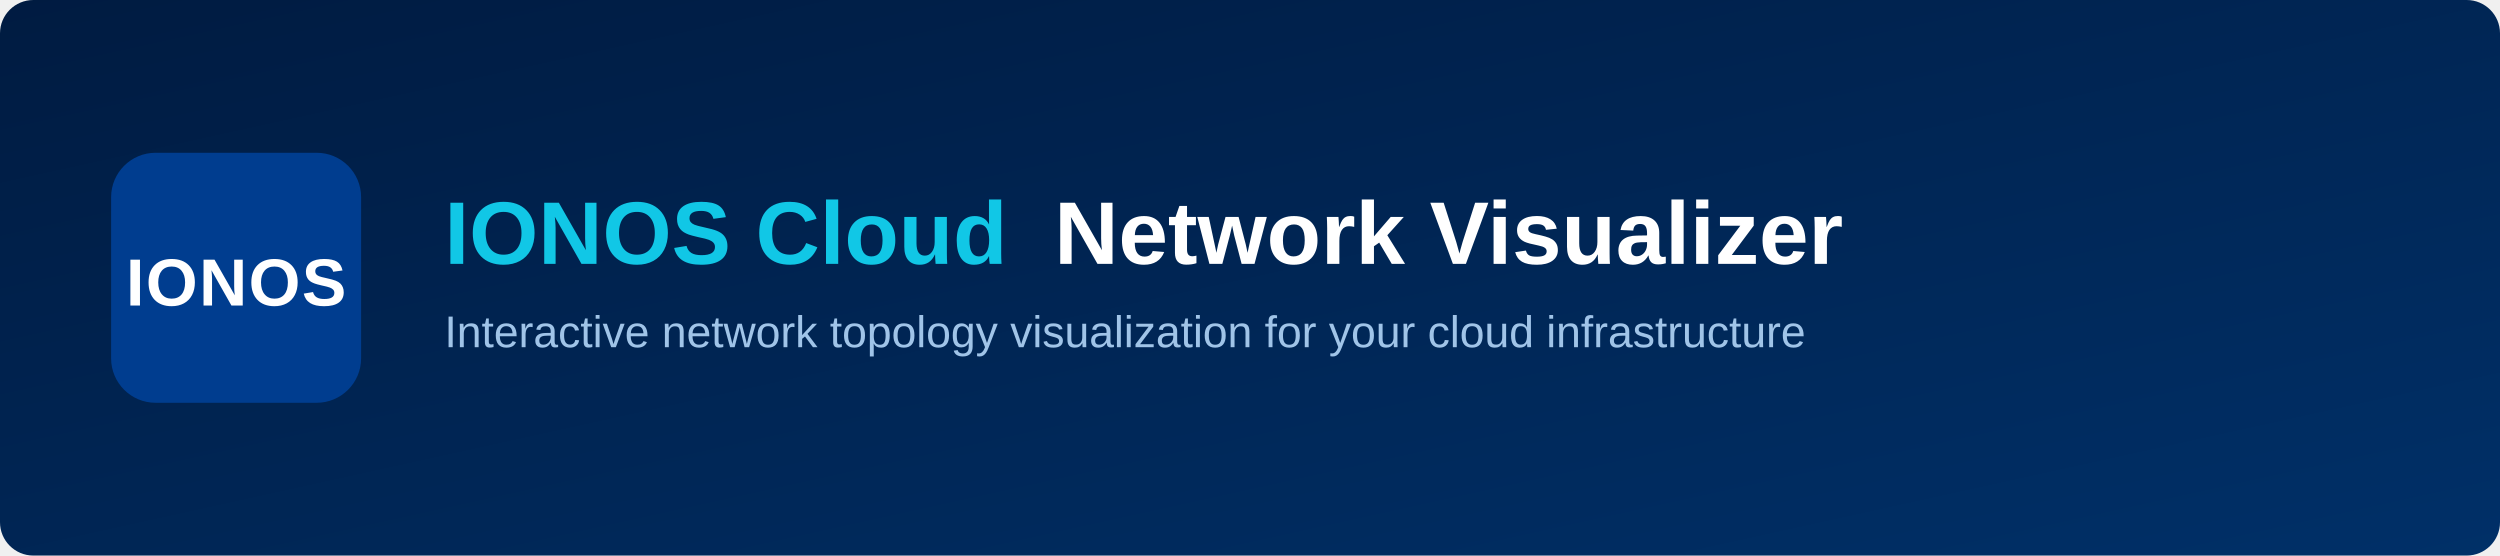
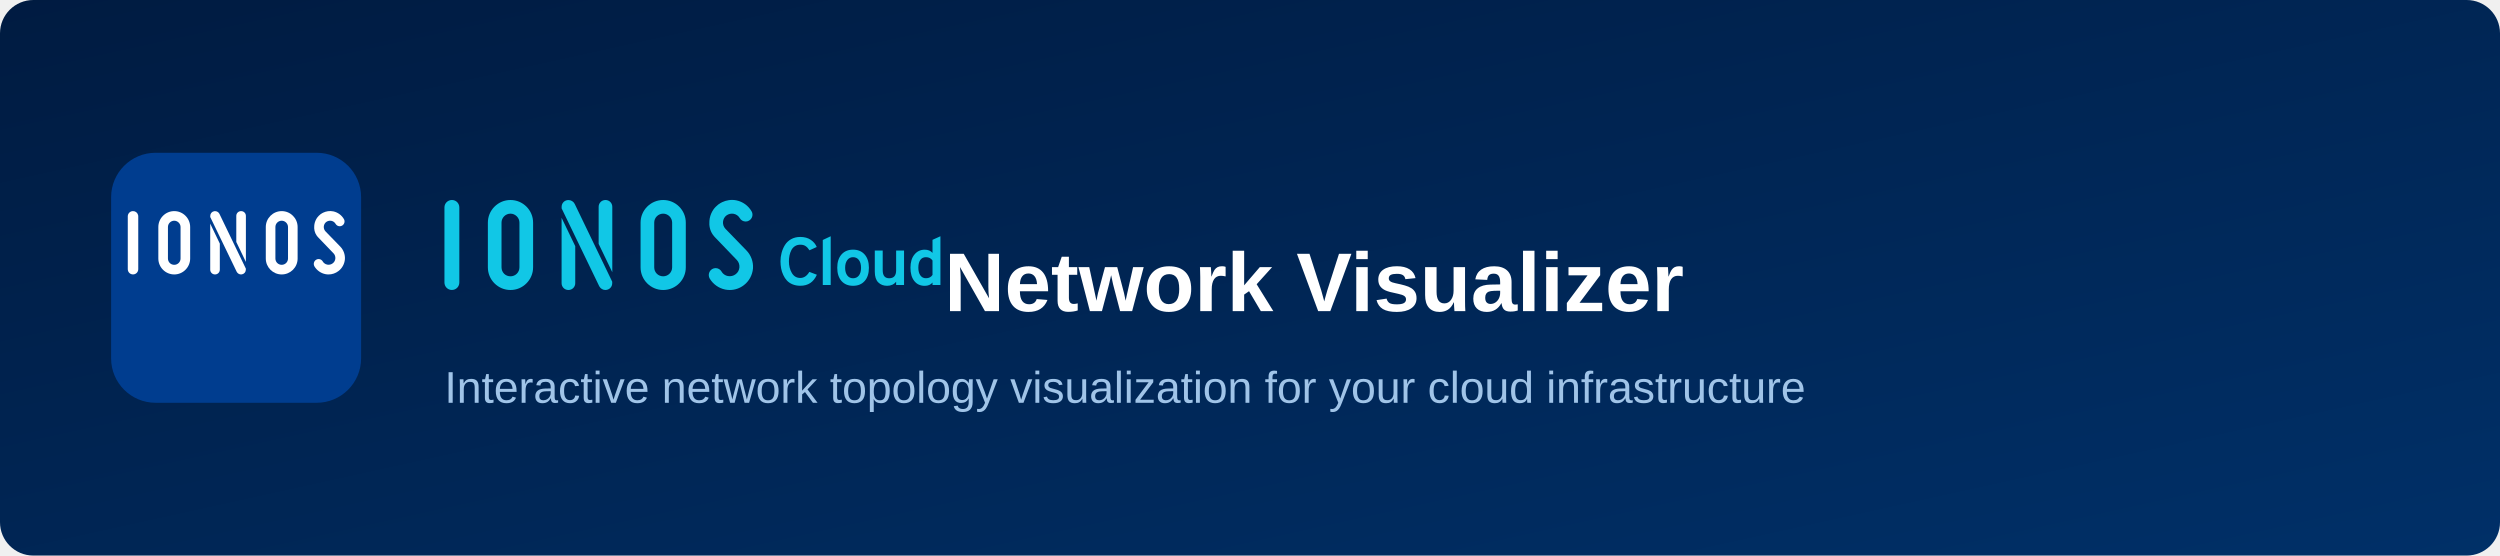
<svg xmlns="http://www.w3.org/2000/svg" viewBox="0 0 900 200">
  <defs>
    <linearGradient id="bg" x1="0%" y1="0%" x2="100%" y2="100%">
      <stop offset="0%" style="stop-color:#001B41" />
      <stop offset="100%" style="stop-color:#003068" />
    </linearGradient>
  </defs>
  <rect width="900" height="200" rx="12" fill="url(#bg)" />
  <rect x="40" y="55" width="90" height="90" rx="16" fill="#003D8F" />
-   <text x="85" y="110" text-anchor="middle" font-family="Arial, Helvetica, sans-serif" font-weight="800" font-size="24" fill="white" letter-spacing="0.5">IONOS</text>
-   <text x="160" y="95" font-family="Arial, Helvetica, sans-serif" font-weight="700" font-size="32" fill="white">
-     <tspan fill="#11C7E6">IONOS Cloud</tspan>
-     <tspan dx="8" fill="white">Network Visualizer</tspan>
-   </text>
-   <text x="160" y="125" font-family="Arial, Helvetica, sans-serif" font-weight="400" font-size="16" fill="#a0c4e8">Interactive network topology visualization for your cloud infrastructure</text>
+   <g transform="translate(46,76) scale(0.95)">
+     <path d="M1.98,23.99c-1.11,0-1.98-0.88-1.98-2V1.99l0-0.04C0.02,0.87,0.89,0,1.99,0C2.9,0,3.66,0.59,3.9,1.46C3.91,1.49,3.92,1.54,3.93,1.6l0.01,0.09C3.96,1.8,3.97,1.9,3.97,2c0,0,0,19.75,0,19.98C3.97,23.11,3.1,23.99,1.98,23.99" fill="white" />
+     <path d="M17.61,3.64c-0.64,0-1.24,0.25-1.69,0.7c-0.45,0.45-0.7,1.05-0.7,1.69v11.93c0,0.65,0.25,1.25,0.69,1.7c0.45,0.45,1.05,0.69,1.7,0.69c0.64,0,1.24-0.25,1.69-0.7c0.45-0.45,0.7-1.05,0.7-1.69V6.03c0-0.62-0.25-1.22-0.71-1.68C18.83,3.9,18.24,3.64,17.61,3.64 M17.61,24c-1.61,0-3.12-0.63-4.26-1.77c-1.14-1.14-1.77-2.65-1.77-4.26V6.03c0-1.61,0.63-3.12,1.77-4.26C14.49,0.63,16,0,17.61,0c1.61,0,3.12,0.63,4.26,1.77c1.14,1.14,1.77,2.65,1.77,4.26v11.93c0,1.61-0.63,3.12-1.77,4.26C20.74,23.37,19.22,24,17.61,24" fill="white" />
+     <path d="M34.73,1.03c0,0-0.01-0.03-0.02-0.03c-0.31-0.61-0.97-0.99-1.65-0.99c-0.13,0-0.25,0.01-0.37,0.04c-0.85,0.17-1.44,0.9-1.44,1.77v0.42L41.28,23c0.33,0.61,0.96,1,1.62,1c0.15,0,0.29-0.02,0.42-0.05c0.84-0.18,1.42-0.9,1.42-1.77v-0.39C44.73,21.78,35,1.59,34.73,1.03 M44.76,19.26V1.82c0-1.02-0.8-1.82-1.82-1.82c-1.02,0-1.82,0.8-1.82,1.82v9.88L44.76,19.26z M34.88,12.31v9.87c0,1.02-0.8,1.82-1.82,1.82c-1.02,0-1.82-0.8-1.82-1.82V4.75L34.88,12.31z" fill="white" />
+     <path d="M58.33,3.64c-1.32,0-2.39,1.07-2.39,2.39v11.93c0,1.34,1.05,2.39,2.39,2.39c1.32,0,2.39-1.07,2.39-2.39V6.03C60.72,4.74,59.63,3.64,58.33,3.64 M58.33,24c-3.33,0-6.03-2.71-6.03-6.03V6.03C52.3,2.71,55.01,0,58.33,0c3.33,0,6.03,2.71,6.03,6.03v11.93C64.37,21.29,61.66,24,58.33,24" fill="white" />
+     <path d="M76.08,24c-0.41,0-0.82-0.04-1.21-0.12c-1.73-0.35-3.24-1.43-4.15-2.96l-0.02-0.04c-0.45-0.9-0.15-1.95,0.69-2.46c0.28-0.17,0.6-0.26,0.92-0.26c0.66,0,1.26,0.36,1.59,0.93c0.02,0.03,0.04,0.07,0.06,0.1l0.19,0.26l0.26,0.26c0.32,0.28,0.74,0.49,1.18,0.57c0.71,0.14,1.48-0.04,2.04-0.47c0.61-0.44,0.97-1.1,1.03-1.85c0.06-0.74-0.21-1.48-0.71-1.98c0,0-5.49-5.7-5.73-5.96c-0.14-0.15-0.39-0.4-0.66-0.79c-0.77-1.1-1.02-2.39-0.9-3.67c0.06-0.88,0.33-1.76,0.77-2.54c0,0,0.25-0.43,0.33-0.53c0.29-0.42,0.86-0.97,1.25-1.28c0.38-0.29,0.88-0.55,1.05-0.63c1.08-0.52,2.46-0.77,3.82-0.48c1.69,0.36,3.15,1.42,4.01,2.9c0.25,0.41,0.32,0.9,0.19,1.38c-0.13,0.48-0.43,0.87-0.87,1.12c-0.26,0.16-0.57,0.24-0.89,0.24c-0.65,0-1.27-0.36-1.58-0.93c-0.35-0.59-0.92-0.99-1.6-1.13c-0.66-0.13-1.39,0.03-1.94,0.44c-0.53,0.4-0.86,1.02-0.92,1.71c-0.05,0.69,0.18,1.35,0.65,1.85l5.61,5.78c1.22,1.26,1.86,3.01,1.74,4.78c-0.16,1.8-1.05,3.43-2.45,4.48C78.76,23.55,77.43,24,76.08,24" fill="white" />
+   </g>
+   <g transform="translate(160,72) scale(1.35)">
+     <g fill="#11C7E6">
+       <path d="M1.98,23.99c-1.11,0-1.98-0.88-1.98-2V1.99l0-0.04C0.02,0.87,0.89,0,1.99,0C2.9,0,3.66,0.59,3.9,1.46C3.91,1.49,3.92,1.54,3.93,1.6l0.01,0.09C3.96,1.8,3.97,1.9,3.97,2c0,0,0,19.75,0,19.98C3.97,23.11,3.1,23.99,1.98,23.99" />
+       <path d="M17.61,3.64c-0.64,0-1.24,0.25-1.69,0.7c-0.45,0.45-0.7,1.05-0.7,1.69v11.93c0,0.65,0.25,1.25,0.69,1.7c0.45,0.45,1.05,0.69,1.7,0.69c0.64,0,1.24-0.25,1.69-0.7c0.45-0.45,0.7-1.05,0.7-1.69V6.03c0-0.62-0.25-1.22-0.71-1.68C18.83,3.9,18.24,3.64,17.61,3.64 M17.61,24c-1.61,0-3.12-0.63-4.26-1.77c-1.14-1.14-1.77-2.65-1.77-4.26V6.03c0-1.61,0.63-3.12,1.77-4.26C14.49,0.63,16,0,17.61,0c1.61,0,3.12,0.63,4.26,1.77c1.14,1.14,1.77,2.65,1.77,4.26v11.93c0,1.61-0.63,3.12-1.77,4.26C20.74,23.37,19.22,24,17.61,24" />
+       <path d="M34.73,1.03c0,0-0.01-0.03-0.02-0.03c-0.31-0.61-0.97-0.99-1.65-0.99c-0.13,0-0.25,0.01-0.37,0.04c-0.85,0.17-1.44,0.9-1.44,1.77v0.42L41.28,23c0.33,0.61,0.96,1,1.62,1c0.15,0,0.29-0.02,0.42-0.05c0.84-0.18,1.42-0.9,1.42-1.77v-0.39C44.73,21.78,35,1.59,34.73,1.03 M44.76,19.26V1.82c0-1.02-0.8-1.82-1.82-1.82c-1.02,0-1.82,0.8-1.82,1.82v9.88L44.76,19.26z M34.88,12.31v9.87c0,1.02-0.8,1.82-1.82,1.82c-1.02,0-1.82-0.8-1.82-1.82V4.75L34.88,12.31z" />
+       <path d="M58.33,3.64c-1.32,0-2.39,1.07-2.39,2.39v11.93c0,1.34,1.05,2.39,2.39,2.39c1.32,0,2.39-1.07,2.39-2.39V6.03C60.72,4.74,59.63,3.64,58.33,3.64 M58.33,24c-3.33,0-6.03-2.71-6.03-6.03V6.03C52.3,2.71,55.01,0,58.33,0c3.33,0,6.03,2.71,6.03,6.03v11.93C64.37,21.29,61.66,24,58.33,24" />
+       <path d="M76.08,24c-0.41,0-0.82-0.04-1.21-0.12c-1.73-0.35-3.24-1.43-4.15-2.96l-0.02-0.04c-0.45-0.9-0.15-1.95,0.69-2.46c0.28-0.17,0.6-0.26,0.92-0.26c0.66,0,1.26,0.36,1.59,0.93c0.02,0.03,0.04,0.07,0.06,0.1l0.19,0.26l0.26,0.26c0.32,0.28,0.74,0.49,1.18,0.57c0.71,0.14,1.48-0.04,2.04-0.47c0.61-0.44,0.97-1.1,1.03-1.85c0.06-0.74-0.21-1.48-0.71-1.98c0,0-5.49-5.7-5.73-5.96c-0.14-0.15-0.39-0.4-0.66-0.79c-0.77-1.1-1.02-2.39-0.9-3.67c0.06-0.88,0.33-1.76,0.77-2.54c0,0,0.25-0.43,0.33-0.53c0.29-0.42,0.86-0.97,1.25-1.28c0.38-0.29,0.88-0.55,1.05-0.63c1.08-0.52,2.46-0.77,3.82-0.48c1.69,0.36,3.15,1.42,4.01,2.9c0.25,0.41,0.32,0.9,0.19,1.38c-0.13,0.48-0.43,0.87-0.87,1.12c-0.26,0.16-0.57,0.24-0.89,0.24c-0.65,0-1.27-0.36-1.58-0.93c-0.35-0.59-0.92-0.99-1.6-1.13c-0.66-0.13-1.39,0.03-1.94,0.44c-0.53,0.4-0.86,1.02-0.92,1.71c-0.05,0.69,0.18,1.35,0.65,1.85l5.61,5.78c1.22,1.26,1.86,3.01,1.74,4.78c-0.16,1.8-1.05,3.43-2.45,4.48C78.76,23.55,77.43,24,76.08,24" />
+     </g>
+     <g fill="#11C7E6">
+       <path d="M126.91,20.1c-0.36-0.51-0.54-1.19-0.54-2.04c0-0.9,0.18-1.59,0.53-2.08c0.35-0.49,0.85-0.73,1.5-0.73c0.77,0,1.35,0.29,1.75,0.88v3.85c-0.38,0.59-0.97,0.88-1.75,0.88C127.77,20.87,127.27,20.61,126.91,20.1 M130.15,22v0.67h2.11v-13l-2.11,0.95v3.49c-0.49-0.58-1.18-0.86-2.07-0.86c-1.13,0-2.05,0.43-2.75,1.3c-0.71,0.86-1.06,2.03-1.06,3.51c0,1.51,0.34,2.69,1.03,3.55s1.61,1.28,2.79,1.28C129,22.88,129.69,22.59,130.15,22 M122.56,22.67v-9.2h-2.11v5.29c0,1.4-0.62,2.11-1.85,2.11c-1.15,0-1.73-0.71-1.73-2.14v-5.26h-2.11v5.63c0,1.31,0.31,2.27,0.92,2.87c0.61,0.61,1.4,0.91,2.36,0.91c1.03,0,1.84-0.37,2.41-1.1v0.88H122.56z M107.42,20.12c-0.38-0.5-0.57-1.18-0.57-2.04c0-0.86,0.19-1.55,0.58-2.06c0.38-0.51,0.89-0.77,1.53-0.77c0.66,0,1.18,0.25,1.56,0.76c0.38,0.5,0.57,1.19,0.57,2.07c0,0.88-0.19,1.56-0.57,2.05c-0.38,0.49-0.9,0.74-1.56,0.74C108.32,20.87,107.8,20.62,107.42,20.12 M112.06,21.6c0.76-0.85,1.13-2.03,1.13-3.53c0-1.5-0.38-2.68-1.14-3.54c-0.76-0.86-1.79-1.29-3.09-1.29s-2.32,0.43-3.08,1.29c-0.76,0.86-1.13,2.04-1.13,3.54c0,1.5,0.38,2.68,1.13,3.53s1.78,1.28,3.08,1.28C110.27,22.88,111.3,22.46,112.06,21.6 M103,22.67v-13l-2.11,0.99v12.01H103z M99.31,19.93l-2-0.76c-0.65,1.08-1.45,1.62-2.41,1.62c-0.98,0-1.74-0.44-2.26-1.33c-0.52-0.89-0.78-1.92-0.78-3.1c0-0.53,0.05-1.04,0.15-1.54c0.1-0.5,0.26-0.97,0.49-1.42c0.22-0.45,0.54-0.81,0.95-1.08c0.41-0.27,0.9-0.4,1.45-0.4c0.56,0,1.03,0.12,1.39,0.36c0.37,0.24,0.72,0.62,1.05,1.13l1.94-0.88c-0.3-0.74-0.83-1.38-1.58-1.9c-0.76-0.52-1.69-0.78-2.81-0.78c-0.92,0-1.74,0.2-2.45,0.6c-0.71,0.4-1.26,0.93-1.66,1.58c-0.4,0.65-0.69,1.35-0.88,2.08c-0.19,0.73-0.29,1.48-0.29,2.25c0,0.65,0.06,1.27,0.17,1.87c0.11,0.6,0.3,1.19,0.57,1.76c0.26,0.58,0.59,1.07,0.98,1.49c0.39,0.42,0.89,0.76,1.5,1.01c0.61,0.25,1.3,0.38,2.05,0.38C96.97,22.88,98.44,21.9,99.31,19.93" />
+     </g>
+   </g>
+   <text x="340" y="112" font-family="Arial, Helvetica, sans-serif" font-weight="700" font-size="30" fill="white">Network Visualizer</text>
+   <text x="160" y="145" font-family="Arial, Helvetica, sans-serif" font-weight="400" font-size="16" fill="#a0c4e8">Interactive network topology visualization for your cloud infrastructure</text>
</svg>
